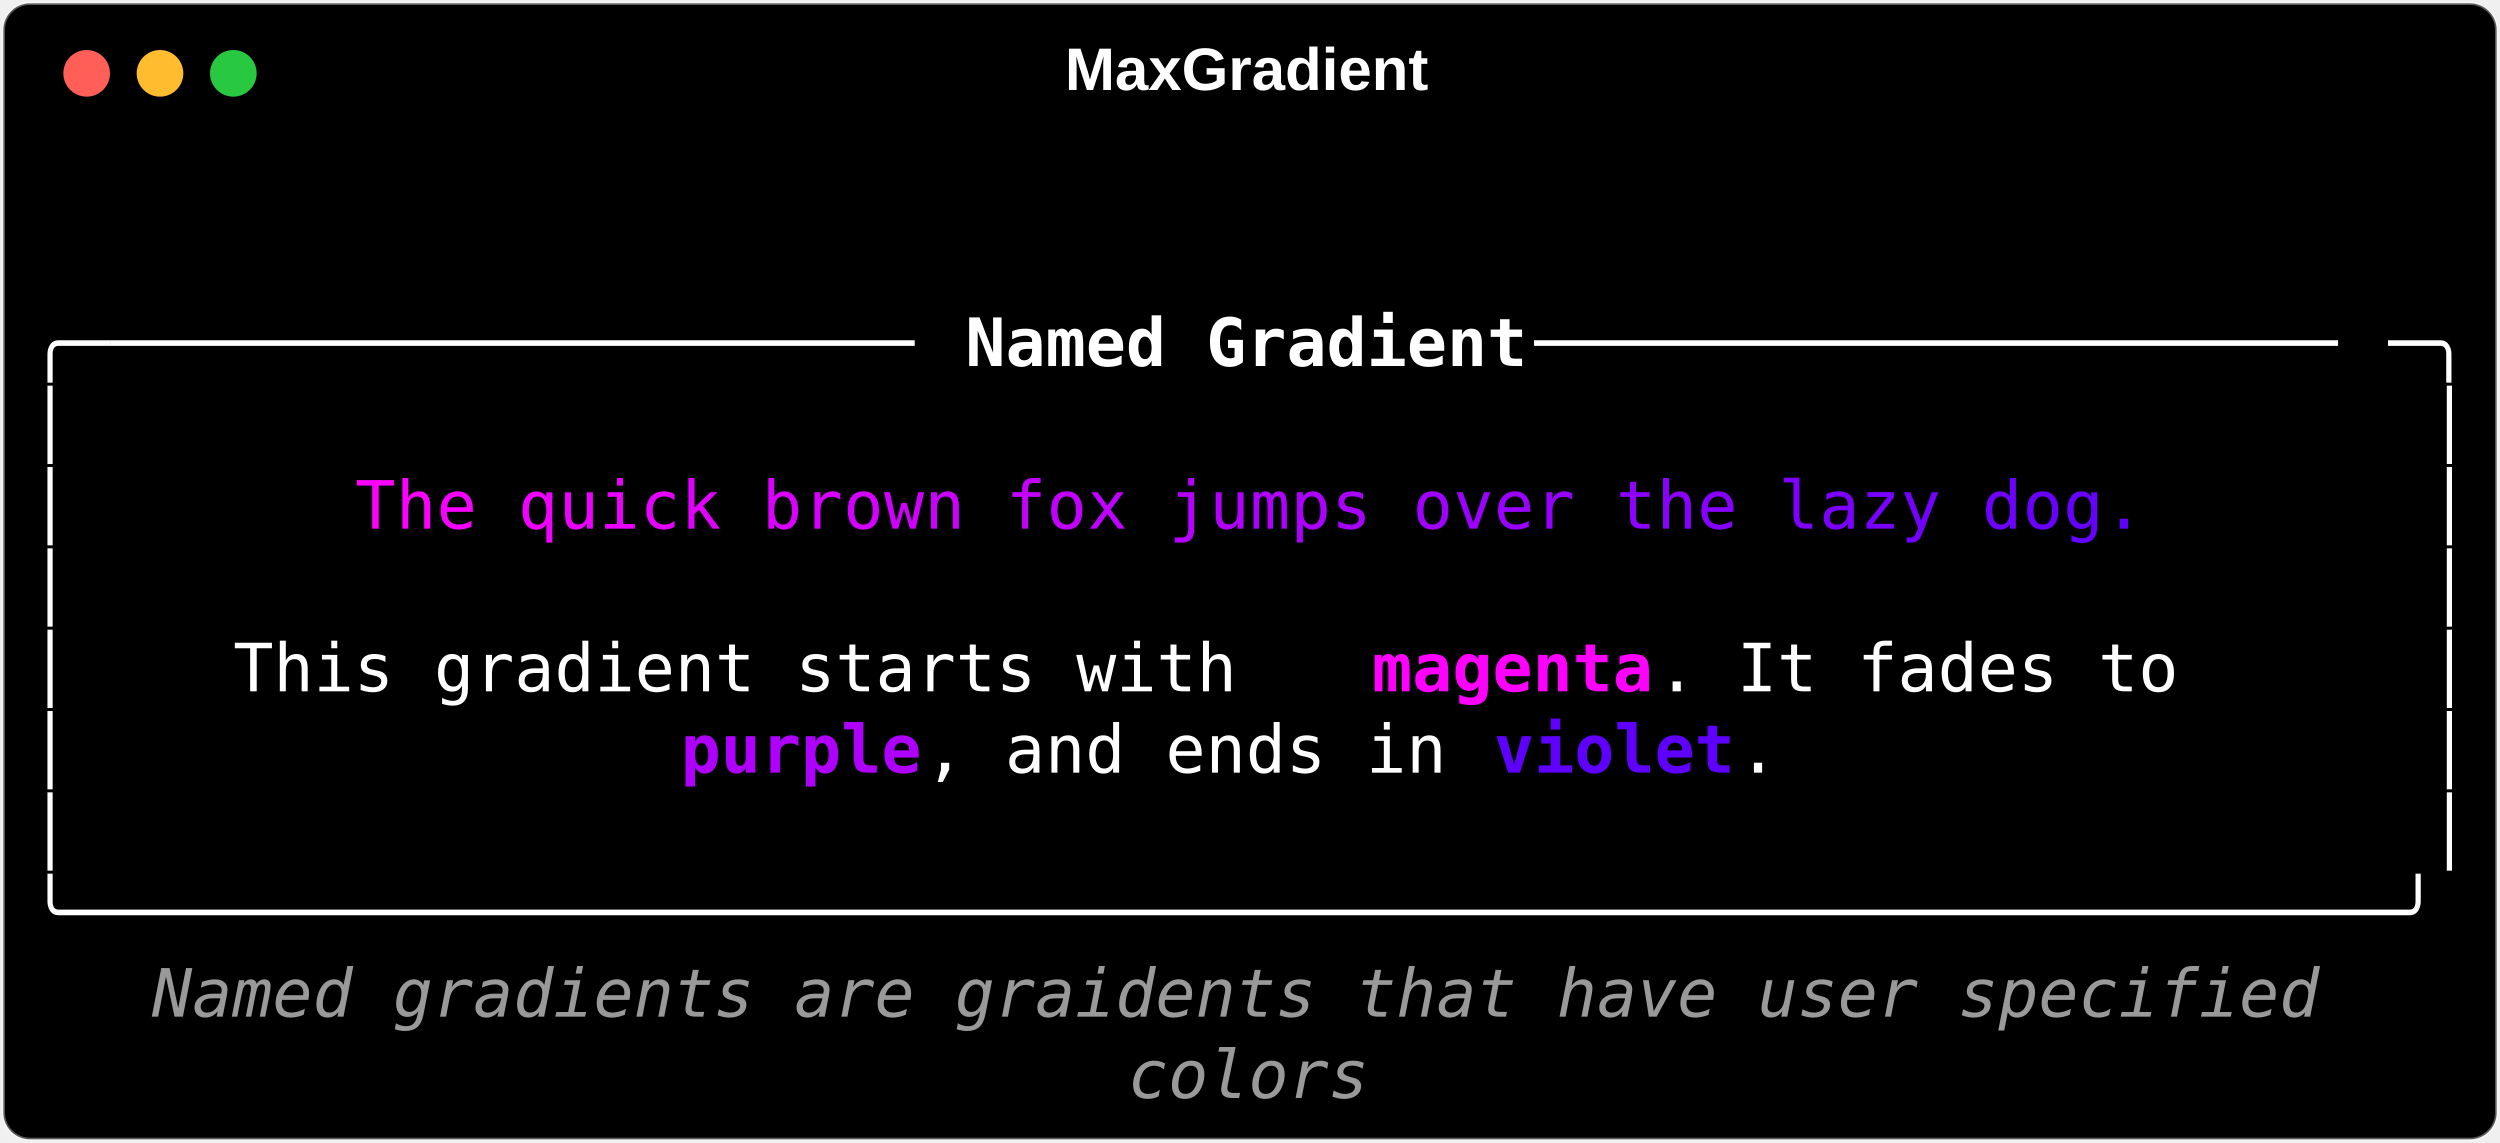
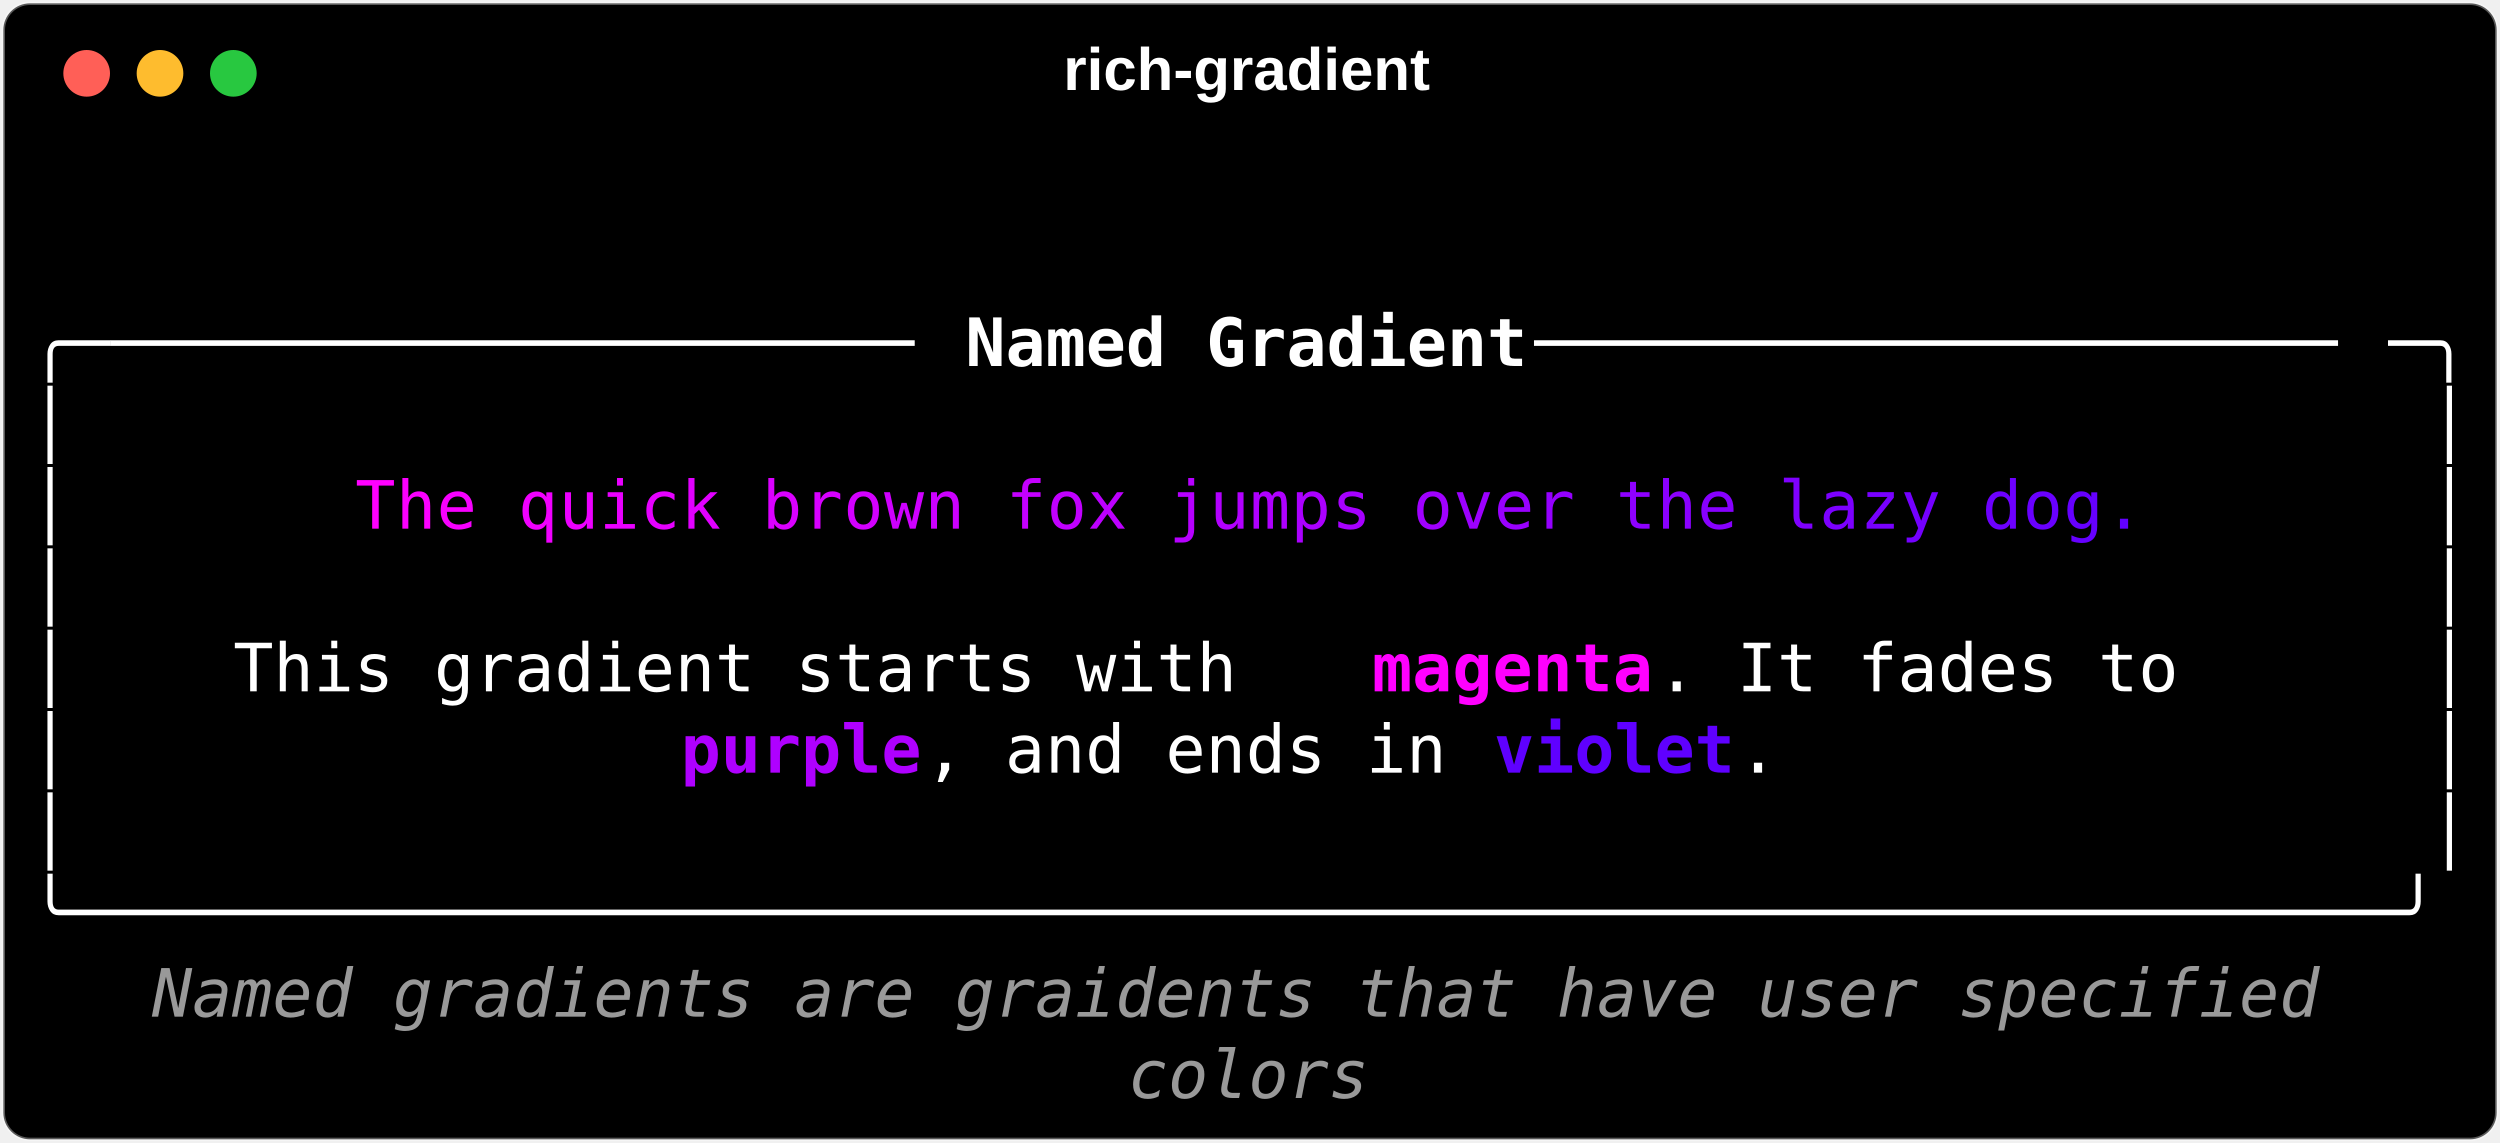
<svg xmlns="http://www.w3.org/2000/svg" class="rich-terminal" viewBox="0 0 750 342.8">
  <style>

    @font-face {
        font-family: "Fira Code";
        src: local("FiraCode-Regular"),
                url("https://cdnjs.cloudflare.com/ajax/libs/firacode/6.2.0/woff2/FiraCode-Regular.woff2") format("woff2"),
                url("https://cdnjs.cloudflare.com/ajax/libs/firacode/6.2.0/woff/FiraCode-Regular.woff") format("woff");
        font-style: normal;
        font-weight: 400;
    }
    @font-face {
        font-family: "Fira Code";
        src: local("FiraCode-Bold"),
                url("https://cdnjs.cloudflare.com/ajax/libs/firacode/6.2.0/woff2/FiraCode-Bold.woff2") format("woff2"),
                url("https://cdnjs.cloudflare.com/ajax/libs/firacode/6.2.0/woff/FiraCode-Bold.woff") format("woff");
        font-style: bold;
        font-weight: 700;
    }

-     .terminal-3702353646-matrix {
+     .terminal-3158011835-matrix {
        font-family: Fira Code, monospace;
        font-size: 20px;
        line-height: 24.4px;
        font-variant-east-asian: full-width;
    }

-     .terminal-3702353646-title {
+     .terminal-3158011835-title {
        font-size: 18px;
        font-weight: bold;
        font-family: arial;
    }

-     .terminal-3702353646-r1 { fill: #ffffff }
- .terminal-3702353646-r2 { fill: #ffffff;font-weight: bold }
- .terminal-3702353646-r3 { fill: #ff00ff }
- .terminal-3702353646-r4 { fill: #fb00ff }
- .terminal-3702353646-r5 { fill: #f700ff }
- .terminal-3702353646-r6 { fill: #f400ff }
- .terminal-3702353646-r7 { fill: #f000ff }
- .terminal-3702353646-r8 { fill: #ec00ff }
- .terminal-3702353646-r9 { fill: #e900ff }
- .terminal-3702353646-r10 { fill: #e500ff }
- .terminal-3702353646-r11 { fill: #e100ff }
- .terminal-3702353646-r12 { fill: #de00ff }
- .terminal-3702353646-r13 { fill: #da00ff }
- .terminal-3702353646-r14 { fill: #d700ff }
- .terminal-3702353646-r15 { fill: #d300ff }
- .terminal-3702353646-r16 { fill: #cf00ff }
- .terminal-3702353646-r17 { fill: #cc00ff }
- .terminal-3702353646-r18 { fill: #c800ff }
- .terminal-3702353646-r19 { fill: #c400ff }
- .terminal-3702353646-r20 { fill: #c100ff }
- .terminal-3702353646-r21 { fill: #bd00ff }
- .terminal-3702353646-r22 { fill: #b900ff }
- .terminal-3702353646-r23 { fill: #b600ff }
- .terminal-3702353646-r24 { fill: #b200ff }
- .terminal-3702353646-r25 { fill: #af00ff }
- .terminal-3702353646-r26 { fill: #ab00ff }
- .terminal-3702353646-r27 { fill: #a700ff }
- .terminal-3702353646-r28 { fill: #a400ff }
- .terminal-3702353646-r29 { fill: #a000ff }
- .terminal-3702353646-r30 { fill: #9c00ff }
- .terminal-3702353646-r31 { fill: #9900ff }
- .terminal-3702353646-r32 { fill: #9500ff }
- .terminal-3702353646-r33 { fill: #9100ff }
- .terminal-3702353646-r34 { fill: #8e00ff }
- .terminal-3702353646-r35 { fill: #8a00ff }
- .terminal-3702353646-r36 { fill: #8700ff }
- .terminal-3702353646-r37 { fill: #8300ff }
- .terminal-3702353646-r38 { fill: #7f00ff }
- .terminal-3702353646-r39 { fill: #7c00ff }
- .terminal-3702353646-r40 { fill: #7800ff }
- .terminal-3702353646-r41 { fill: #7400ff }
- .terminal-3702353646-r42 { fill: #7100ff }
- .terminal-3702353646-r43 { fill: #6d00ff }
- .terminal-3702353646-r44 { fill: #6900ff }
- .terminal-3702353646-r45 { fill: #6600ff }
- .terminal-3702353646-r46 { fill: #6200ff }
- .terminal-3702353646-r47 { fill: #ff00ff;font-weight: bold }
- .terminal-3702353646-r48 { fill: #af00ff;font-weight: bold }
- .terminal-3702353646-r49 { fill: #5f00ff;font-weight: bold }
- .terminal-3702353646-r50 { fill: #999999;font-style: italic; }
+     .terminal-3158011835-r1 { fill: #ffffff }
+ .terminal-3158011835-r2 { fill: #ffffff;font-weight: bold }
+ .terminal-3158011835-r3 { fill: #ff00ff }
+ .terminal-3158011835-r4 { fill: #fb00ff }
+ .terminal-3158011835-r5 { fill: #f700ff }
+ .terminal-3158011835-r6 { fill: #f400ff }
+ .terminal-3158011835-r7 { fill: #f000ff }
+ .terminal-3158011835-r8 { fill: #ec00ff }
+ .terminal-3158011835-r9 { fill: #e900ff }
+ .terminal-3158011835-r10 { fill: #e500ff }
+ .terminal-3158011835-r11 { fill: #e100ff }
+ .terminal-3158011835-r12 { fill: #de00ff }
+ .terminal-3158011835-r13 { fill: #da00ff }
+ .terminal-3158011835-r14 { fill: #d700ff }
+ .terminal-3158011835-r15 { fill: #d300ff }
+ .terminal-3158011835-r16 { fill: #cf00ff }
+ .terminal-3158011835-r17 { fill: #cc00ff }
+ .terminal-3158011835-r18 { fill: #c800ff }
+ .terminal-3158011835-r19 { fill: #c400ff }
+ .terminal-3158011835-r20 { fill: #c100ff }
+ .terminal-3158011835-r21 { fill: #bd00ff }
+ .terminal-3158011835-r22 { fill: #b900ff }
+ .terminal-3158011835-r23 { fill: #b600ff }
+ .terminal-3158011835-r24 { fill: #b200ff }
+ .terminal-3158011835-r25 { fill: #af00ff }
+ .terminal-3158011835-r26 { fill: #ab00ff }
+ .terminal-3158011835-r27 { fill: #a700ff }
+ .terminal-3158011835-r28 { fill: #a400ff }
+ .terminal-3158011835-r29 { fill: #a000ff }
+ .terminal-3158011835-r30 { fill: #9c00ff }
+ .terminal-3158011835-r31 { fill: #9900ff }
+ .terminal-3158011835-r32 { fill: #9500ff }
+ .terminal-3158011835-r33 { fill: #9100ff }
+ .terminal-3158011835-r34 { fill: #8e00ff }
+ .terminal-3158011835-r35 { fill: #8a00ff }
+ .terminal-3158011835-r36 { fill: #8700ff }
+ .terminal-3158011835-r37 { fill: #8300ff }
+ .terminal-3158011835-r38 { fill: #7f00ff }
+ .terminal-3158011835-r39 { fill: #7c00ff }
+ .terminal-3158011835-r40 { fill: #7800ff }
+ .terminal-3158011835-r41 { fill: #7400ff }
+ .terminal-3158011835-r42 { fill: #7100ff }
+ .terminal-3158011835-r43 { fill: #6d00ff }
+ .terminal-3158011835-r44 { fill: #6900ff }
+ .terminal-3158011835-r45 { fill: #6600ff }
+ .terminal-3158011835-r46 { fill: #6200ff }
+ .terminal-3158011835-r47 { fill: #ff00ff;font-weight: bold }
+ .terminal-3158011835-r48 { fill: #af00ff;font-weight: bold }
+ .terminal-3158011835-r49 { fill: #5f00ff;font-weight: bold }
+ .terminal-3158011835-r50 { fill: #999999;font-style: italic; }
    </style>
  <defs>
-     <clipPath id="terminal-3702353646-clip-terminal">
+     <clipPath id="terminal-3158011835-clip-terminal">
      <rect x="0" y="0" width="731.0" height="291.8" />
    </clipPath>
-     <clipPath id="terminal-3702353646-line-0">
+     <clipPath id="terminal-3158011835-line-0">
      <rect x="0" y="1.5" width="732" height="24.65" />
    </clipPath>
-     <clipPath id="terminal-3702353646-line-1">
+     <clipPath id="terminal-3158011835-line-1">
      <rect x="0" y="25.9" width="732" height="24.65" />
    </clipPath>
-     <clipPath id="terminal-3702353646-line-2">
+     <clipPath id="terminal-3158011835-line-2">
      <rect x="0" y="50.3" width="732" height="24.65" />
    </clipPath>
-     <clipPath id="terminal-3702353646-line-3">
+     <clipPath id="terminal-3158011835-line-3">
      <rect x="0" y="74.7" width="732" height="24.65" />
    </clipPath>
-     <clipPath id="terminal-3702353646-line-4">
+     <clipPath id="terminal-3158011835-line-4">
      <rect x="0" y="99.1" width="732" height="24.65" />
    </clipPath>
-     <clipPath id="terminal-3702353646-line-5">
+     <clipPath id="terminal-3158011835-line-5">
      <rect x="0" y="123.5" width="732" height="24.65" />
    </clipPath>
-     <clipPath id="terminal-3702353646-line-6">
+     <clipPath id="terminal-3158011835-line-6">
      <rect x="0" y="147.9" width="732" height="24.65" />
    </clipPath>
-     <clipPath id="terminal-3702353646-line-7">
+     <clipPath id="terminal-3158011835-line-7">
      <rect x="0" y="172.3" width="732" height="24.65" />
    </clipPath>
-     <clipPath id="terminal-3702353646-line-8">
+     <clipPath id="terminal-3158011835-line-8">
      <rect x="0" y="196.7" width="732" height="24.65" />
    </clipPath>
-     <clipPath id="terminal-3702353646-line-9">
+     <clipPath id="terminal-3158011835-line-9">
      <rect x="0" y="221.1" width="732" height="24.65" />
    </clipPath>
-     <clipPath id="terminal-3702353646-line-10">
+     <clipPath id="terminal-3158011835-line-10">
      <rect x="0" y="245.5" width="732" height="24.65" />
    </clipPath>
  </defs>
  <rect fill="#000000" stroke="rgba(255,255,255,0.35)" stroke-width="1" x="1" y="1" width="748" height="340.8" rx="8" />
-   <text class="terminal-3702353646-title" fill="#ffffff" text-anchor="middle" x="374" y="27">MaxGradient</text>
+   <text class="terminal-3158011835-title" fill="#ffffff" text-anchor="middle" x="374" y="27">rich-gradient</text>
  <g transform="translate(26,22)">
    <circle cx="0" cy="0" r="7" fill="#ff5f57" />
    <circle cx="22" cy="0" r="7" fill="#febc2e" />
    <circle cx="44" cy="0" r="7" fill="#28c840" />
  </g>
-   <g transform="translate(9, 41)" clip-path="url(#terminal-3702353646-clip-terminal)">
-     <g class="terminal-3702353646-matrix">
-       <text class="terminal-3702353646-r1" x="732" y="20" textLength="12.2" clip-path="url(#terminal-3702353646-line-0)">
- </text>
-       <text class="terminal-3702353646-r1" x="732" y="44.4" textLength="12.2" clip-path="url(#terminal-3702353646-line-1)">
- </text>
-       <text class="terminal-3702353646-r1" x="0" y="68.8" textLength="24.4" clip-path="url(#terminal-3702353646-line-2)">╭─</text>
-       <text class="terminal-3702353646-r1" x="24.4" y="68.8" textLength="256.2" clip-path="url(#terminal-3702353646-line-2)">──────────────────── </text>
-       <text class="terminal-3702353646-r2" x="280.6" y="68.8" textLength="170.8" clip-path="url(#terminal-3702353646-line-2)">Named Gradient</text>
-       <text class="terminal-3702353646-r1" x="451.4" y="68.8" textLength="256.2" clip-path="url(#terminal-3702353646-line-2)"> ────────────────────</text>
-       <text class="terminal-3702353646-r1" x="707.6" y="68.8" textLength="24.4" clip-path="url(#terminal-3702353646-line-2)">─╮</text>
-       <text class="terminal-3702353646-r1" x="732" y="68.8" textLength="12.2" clip-path="url(#terminal-3702353646-line-2)">
- </text>
-       <text class="terminal-3702353646-r1" x="0" y="93.2" textLength="12.2" clip-path="url(#terminal-3702353646-line-3)">│</text>
-       <text class="terminal-3702353646-r1" x="719.8" y="93.2" textLength="12.2" clip-path="url(#terminal-3702353646-line-3)">│</text>
-       <text class="terminal-3702353646-r1" x="732" y="93.2" textLength="12.2" clip-path="url(#terminal-3702353646-line-3)">
- </text>
-       <text class="terminal-3702353646-r1" x="0" y="117.6" textLength="12.2" clip-path="url(#terminal-3702353646-line-4)">│</text>
-       <text class="terminal-3702353646-r3" x="97.6" y="117.6" textLength="12.2" clip-path="url(#terminal-3702353646-line-4)">T</text>
-       <text class="terminal-3702353646-r4" x="109.8" y="117.6" textLength="12.2" clip-path="url(#terminal-3702353646-line-4)">h</text>
-       <text class="terminal-3702353646-r5" x="122" y="117.6" textLength="12.2" clip-path="url(#terminal-3702353646-line-4)">e</text>
-       <text class="terminal-3702353646-r7" x="146.4" y="117.6" textLength="12.2" clip-path="url(#terminal-3702353646-line-4)">q</text>
-       <text class="terminal-3702353646-r8" x="158.6" y="117.6" textLength="12.2" clip-path="url(#terminal-3702353646-line-4)">u</text>
-       <text class="terminal-3702353646-r9" x="170.8" y="117.6" textLength="12.2" clip-path="url(#terminal-3702353646-line-4)">i</text>
-       <text class="terminal-3702353646-r10" x="183" y="117.6" textLength="12.2" clip-path="url(#terminal-3702353646-line-4)">c</text>
-       <text class="terminal-3702353646-r11" x="195.2" y="117.6" textLength="12.2" clip-path="url(#terminal-3702353646-line-4)">k</text>
-       <text class="terminal-3702353646-r13" x="219.6" y="117.6" textLength="12.2" clip-path="url(#terminal-3702353646-line-4)">b</text>
-       <text class="terminal-3702353646-r14" x="231.8" y="117.6" textLength="12.2" clip-path="url(#terminal-3702353646-line-4)">r</text>
-       <text class="terminal-3702353646-r15" x="244" y="117.6" textLength="12.2" clip-path="url(#terminal-3702353646-line-4)">o</text>
-       <text class="terminal-3702353646-r16" x="256.2" y="117.6" textLength="12.2" clip-path="url(#terminal-3702353646-line-4)">w</text>
-       <text class="terminal-3702353646-r17" x="268.4" y="117.6" textLength="12.2" clip-path="url(#terminal-3702353646-line-4)">n</text>
-       <text class="terminal-3702353646-r19" x="292.8" y="117.6" textLength="12.2" clip-path="url(#terminal-3702353646-line-4)">f</text>
-       <text class="terminal-3702353646-r20" x="305" y="117.6" textLength="12.2" clip-path="url(#terminal-3702353646-line-4)">o</text>
-       <text class="terminal-3702353646-r21" x="317.2" y="117.6" textLength="12.2" clip-path="url(#terminal-3702353646-line-4)">x</text>
-       <text class="terminal-3702353646-r23" x="341.6" y="117.6" textLength="12.2" clip-path="url(#terminal-3702353646-line-4)">j</text>
-       <text class="terminal-3702353646-r24" x="353.8" y="117.6" textLength="12.2" clip-path="url(#terminal-3702353646-line-4)">u</text>
-       <text class="terminal-3702353646-r25" x="366" y="117.6" textLength="12.2" clip-path="url(#terminal-3702353646-line-4)">m</text>
-       <text class="terminal-3702353646-r26" x="378.2" y="117.6" textLength="12.2" clip-path="url(#terminal-3702353646-line-4)">p</text>
-       <text class="terminal-3702353646-r27" x="390.4" y="117.6" textLength="12.2" clip-path="url(#terminal-3702353646-line-4)">s</text>
-       <text class="terminal-3702353646-r29" x="414.8" y="117.6" textLength="12.2" clip-path="url(#terminal-3702353646-line-4)">o</text>
-       <text class="terminal-3702353646-r30" x="427" y="117.6" textLength="12.2" clip-path="url(#terminal-3702353646-line-4)">v</text>
-       <text class="terminal-3702353646-r31" x="439.2" y="117.6" textLength="12.2" clip-path="url(#terminal-3702353646-line-4)">e</text>
-       <text class="terminal-3702353646-r32" x="451.4" y="117.6" textLength="12.2" clip-path="url(#terminal-3702353646-line-4)">r</text>
-       <text class="terminal-3702353646-r34" x="475.8" y="117.6" textLength="12.2" clip-path="url(#terminal-3702353646-line-4)">t</text>
-       <text class="terminal-3702353646-r35" x="488" y="117.6" textLength="12.2" clip-path="url(#terminal-3702353646-line-4)">h</text>
-       <text class="terminal-3702353646-r36" x="500.2" y="117.6" textLength="12.2" clip-path="url(#terminal-3702353646-line-4)">e</text>
-       <text class="terminal-3702353646-r38" x="524.6" y="117.6" textLength="12.2" clip-path="url(#terminal-3702353646-line-4)">l</text>
-       <text class="terminal-3702353646-r39" x="536.8" y="117.6" textLength="12.2" clip-path="url(#terminal-3702353646-line-4)">a</text>
-       <text class="terminal-3702353646-r40" x="549" y="117.6" textLength="12.2" clip-path="url(#terminal-3702353646-line-4)">z</text>
-       <text class="terminal-3702353646-r41" x="561.2" y="117.6" textLength="12.2" clip-path="url(#terminal-3702353646-line-4)">y</text>
-       <text class="terminal-3702353646-r43" x="585.6" y="117.6" textLength="12.2" clip-path="url(#terminal-3702353646-line-4)">d</text>
-       <text class="terminal-3702353646-r44" x="597.8" y="117.6" textLength="12.2" clip-path="url(#terminal-3702353646-line-4)">o</text>
-       <text class="terminal-3702353646-r45" x="610" y="117.6" textLength="12.2" clip-path="url(#terminal-3702353646-line-4)">g</text>
-       <text class="terminal-3702353646-r46" x="622.2" y="117.6" textLength="12.2" clip-path="url(#terminal-3702353646-line-4)">.</text>
-       <text class="terminal-3702353646-r1" x="719.8" y="117.6" textLength="12.2" clip-path="url(#terminal-3702353646-line-4)">│</text>
-       <text class="terminal-3702353646-r1" x="732" y="117.6" textLength="12.2" clip-path="url(#terminal-3702353646-line-4)">
- </text>
-       <text class="terminal-3702353646-r1" x="0" y="142" textLength="12.2" clip-path="url(#terminal-3702353646-line-5)">│</text>
-       <text class="terminal-3702353646-r1" x="719.8" y="142" textLength="12.2" clip-path="url(#terminal-3702353646-line-5)">│</text>
-       <text class="terminal-3702353646-r1" x="732" y="142" textLength="12.2" clip-path="url(#terminal-3702353646-line-5)">
- </text>
-       <text class="terminal-3702353646-r1" x="0" y="166.4" textLength="12.2" clip-path="url(#terminal-3702353646-line-6)">│</text>
-       <text class="terminal-3702353646-r1" x="61" y="166.4" textLength="341.6" clip-path="url(#terminal-3702353646-line-6)">  This gradient starts with </text>
-       <text class="terminal-3702353646-r47" x="402.6" y="166.4" textLength="85.4" clip-path="url(#terminal-3702353646-line-6)">magenta</text>
-       <text class="terminal-3702353646-r1" x="488" y="166.4" textLength="183" clip-path="url(#terminal-3702353646-line-6)">. It fades to  </text>
-       <text class="terminal-3702353646-r1" x="719.8" y="166.4" textLength="12.2" clip-path="url(#terminal-3702353646-line-6)">│</text>
-       <text class="terminal-3702353646-r1" x="732" y="166.4" textLength="12.2" clip-path="url(#terminal-3702353646-line-6)">
- </text>
-       <text class="terminal-3702353646-r1" x="0" y="190.8" textLength="12.2" clip-path="url(#terminal-3702353646-line-7)">│</text>
-       <text class="terminal-3702353646-r48" x="195.2" y="190.8" textLength="73.2" clip-path="url(#terminal-3702353646-line-7)">purple</text>
-       <text class="terminal-3702353646-r1" x="268.4" y="190.8" textLength="170.8" clip-path="url(#terminal-3702353646-line-7)">, and ends in </text>
-       <text class="terminal-3702353646-r49" x="439.2" y="190.8" textLength="73.2" clip-path="url(#terminal-3702353646-line-7)">violet</text>
-       <text class="terminal-3702353646-r1" x="512.4" y="190.8" textLength="158.6" clip-path="url(#terminal-3702353646-line-7)">.            </text>
-       <text class="terminal-3702353646-r1" x="719.8" y="190.8" textLength="12.2" clip-path="url(#terminal-3702353646-line-7)">│</text>
-       <text class="terminal-3702353646-r1" x="732" y="190.8" textLength="12.2" clip-path="url(#terminal-3702353646-line-7)">
- </text>
-       <text class="terminal-3702353646-r1" x="0" y="215.2" textLength="12.2" clip-path="url(#terminal-3702353646-line-8)">│</text>
-       <text class="terminal-3702353646-r1" x="719.8" y="215.2" textLength="12.2" clip-path="url(#terminal-3702353646-line-8)">│</text>
-       <text class="terminal-3702353646-r1" x="732" y="215.2" textLength="12.2" clip-path="url(#terminal-3702353646-line-8)">
- </text>
-       <text class="terminal-3702353646-r1" x="0" y="239.6" textLength="732" clip-path="url(#terminal-3702353646-line-9)">╰──────────────────────────────────────────────────────────╯</text>
-       <text class="terminal-3702353646-r1" x="732" y="239.6" textLength="12.2" clip-path="url(#terminal-3702353646-line-9)">
- </text>
-       <text class="terminal-3702353646-r50" x="36.6" y="264" textLength="658.8" clip-path="url(#terminal-3702353646-line-10)">Named gradients are graidents that have user specified</text>
-       <text class="terminal-3702353646-r1" x="732" y="264" textLength="12.2" clip-path="url(#terminal-3702353646-line-10)">
- </text>
-       <text class="terminal-3702353646-r50" x="329.4" y="288.4" textLength="73.2" clip-path="url(#terminal-3702353646-line-11)">colors</text>
-       <text class="terminal-3702353646-r1" x="732" y="288.4" textLength="12.2" clip-path="url(#terminal-3702353646-line-11)">
+   <g transform="translate(9, 41)" clip-path="url(#terminal-3158011835-clip-terminal)">
+     <g class="terminal-3158011835-matrix">
+       <text class="terminal-3158011835-r1" x="732" y="20" textLength="12.2" clip-path="url(#terminal-3158011835-line-0)">
+ </text>
+       <text class="terminal-3158011835-r1" x="732" y="44.4" textLength="12.2" clip-path="url(#terminal-3158011835-line-1)">
+ </text>
+       <text class="terminal-3158011835-r1" x="0" y="68.8" textLength="24.4" clip-path="url(#terminal-3158011835-line-2)">╭─</text>
+       <text class="terminal-3158011835-r1" x="24.4" y="68.8" textLength="256.2" clip-path="url(#terminal-3158011835-line-2)">──────────────────── </text>
+       <text class="terminal-3158011835-r2" x="280.6" y="68.8" textLength="170.8" clip-path="url(#terminal-3158011835-line-2)">Named Gradient</text>
+       <text class="terminal-3158011835-r1" x="451.4" y="68.8" textLength="256.2" clip-path="url(#terminal-3158011835-line-2)"> ────────────────────</text>
+       <text class="terminal-3158011835-r1" x="707.6" y="68.8" textLength="24.4" clip-path="url(#terminal-3158011835-line-2)">─╮</text>
+       <text class="terminal-3158011835-r1" x="732" y="68.8" textLength="12.2" clip-path="url(#terminal-3158011835-line-2)">
+ </text>
+       <text class="terminal-3158011835-r1" x="0" y="93.2" textLength="12.2" clip-path="url(#terminal-3158011835-line-3)">│</text>
+       <text class="terminal-3158011835-r1" x="719.8" y="93.2" textLength="12.2" clip-path="url(#terminal-3158011835-line-3)">│</text>
+       <text class="terminal-3158011835-r1" x="732" y="93.2" textLength="12.2" clip-path="url(#terminal-3158011835-line-3)">
+ </text>
+       <text class="terminal-3158011835-r1" x="0" y="117.6" textLength="12.2" clip-path="url(#terminal-3158011835-line-4)">│</text>
+       <text class="terminal-3158011835-r3" x="97.6" y="117.6" textLength="12.2" clip-path="url(#terminal-3158011835-line-4)">T</text>
+       <text class="terminal-3158011835-r4" x="109.8" y="117.6" textLength="12.2" clip-path="url(#terminal-3158011835-line-4)">h</text>
+       <text class="terminal-3158011835-r5" x="122" y="117.6" textLength="12.2" clip-path="url(#terminal-3158011835-line-4)">e</text>
+       <text class="terminal-3158011835-r7" x="146.4" y="117.6" textLength="12.2" clip-path="url(#terminal-3158011835-line-4)">q</text>
+       <text class="terminal-3158011835-r8" x="158.6" y="117.6" textLength="12.2" clip-path="url(#terminal-3158011835-line-4)">u</text>
+       <text class="terminal-3158011835-r9" x="170.8" y="117.6" textLength="12.2" clip-path="url(#terminal-3158011835-line-4)">i</text>
+       <text class="terminal-3158011835-r10" x="183" y="117.6" textLength="12.2" clip-path="url(#terminal-3158011835-line-4)">c</text>
+       <text class="terminal-3158011835-r11" x="195.2" y="117.6" textLength="12.2" clip-path="url(#terminal-3158011835-line-4)">k</text>
+       <text class="terminal-3158011835-r13" x="219.6" y="117.6" textLength="12.2" clip-path="url(#terminal-3158011835-line-4)">b</text>
+       <text class="terminal-3158011835-r14" x="231.8" y="117.6" textLength="12.2" clip-path="url(#terminal-3158011835-line-4)">r</text>
+       <text class="terminal-3158011835-r15" x="244" y="117.6" textLength="12.2" clip-path="url(#terminal-3158011835-line-4)">o</text>
+       <text class="terminal-3158011835-r16" x="256.2" y="117.6" textLength="12.2" clip-path="url(#terminal-3158011835-line-4)">w</text>
+       <text class="terminal-3158011835-r17" x="268.4" y="117.6" textLength="12.2" clip-path="url(#terminal-3158011835-line-4)">n</text>
+       <text class="terminal-3158011835-r19" x="292.8" y="117.6" textLength="12.2" clip-path="url(#terminal-3158011835-line-4)">f</text>
+       <text class="terminal-3158011835-r20" x="305" y="117.6" textLength="12.2" clip-path="url(#terminal-3158011835-line-4)">o</text>
+       <text class="terminal-3158011835-r21" x="317.2" y="117.6" textLength="12.2" clip-path="url(#terminal-3158011835-line-4)">x</text>
+       <text class="terminal-3158011835-r23" x="341.6" y="117.6" textLength="12.2" clip-path="url(#terminal-3158011835-line-4)">j</text>
+       <text class="terminal-3158011835-r24" x="353.8" y="117.6" textLength="12.2" clip-path="url(#terminal-3158011835-line-4)">u</text>
+       <text class="terminal-3158011835-r25" x="366" y="117.6" textLength="12.2" clip-path="url(#terminal-3158011835-line-4)">m</text>
+       <text class="terminal-3158011835-r26" x="378.2" y="117.6" textLength="12.2" clip-path="url(#terminal-3158011835-line-4)">p</text>
+       <text class="terminal-3158011835-r27" x="390.4" y="117.6" textLength="12.2" clip-path="url(#terminal-3158011835-line-4)">s</text>
+       <text class="terminal-3158011835-r29" x="414.8" y="117.6" textLength="12.2" clip-path="url(#terminal-3158011835-line-4)">o</text>
+       <text class="terminal-3158011835-r30" x="427" y="117.6" textLength="12.2" clip-path="url(#terminal-3158011835-line-4)">v</text>
+       <text class="terminal-3158011835-r31" x="439.2" y="117.6" textLength="12.2" clip-path="url(#terminal-3158011835-line-4)">e</text>
+       <text class="terminal-3158011835-r32" x="451.4" y="117.6" textLength="12.2" clip-path="url(#terminal-3158011835-line-4)">r</text>
+       <text class="terminal-3158011835-r34" x="475.8" y="117.6" textLength="12.2" clip-path="url(#terminal-3158011835-line-4)">t</text>
+       <text class="terminal-3158011835-r35" x="488" y="117.6" textLength="12.2" clip-path="url(#terminal-3158011835-line-4)">h</text>
+       <text class="terminal-3158011835-r36" x="500.2" y="117.6" textLength="12.2" clip-path="url(#terminal-3158011835-line-4)">e</text>
+       <text class="terminal-3158011835-r38" x="524.6" y="117.6" textLength="12.2" clip-path="url(#terminal-3158011835-line-4)">l</text>
+       <text class="terminal-3158011835-r39" x="536.8" y="117.6" textLength="12.2" clip-path="url(#terminal-3158011835-line-4)">a</text>
+       <text class="terminal-3158011835-r40" x="549" y="117.6" textLength="12.2" clip-path="url(#terminal-3158011835-line-4)">z</text>
+       <text class="terminal-3158011835-r41" x="561.2" y="117.6" textLength="12.2" clip-path="url(#terminal-3158011835-line-4)">y</text>
+       <text class="terminal-3158011835-r43" x="585.6" y="117.6" textLength="12.2" clip-path="url(#terminal-3158011835-line-4)">d</text>
+       <text class="terminal-3158011835-r44" x="597.8" y="117.6" textLength="12.2" clip-path="url(#terminal-3158011835-line-4)">o</text>
+       <text class="terminal-3158011835-r45" x="610" y="117.6" textLength="12.2" clip-path="url(#terminal-3158011835-line-4)">g</text>
+       <text class="terminal-3158011835-r46" x="622.2" y="117.6" textLength="12.2" clip-path="url(#terminal-3158011835-line-4)">.</text>
+       <text class="terminal-3158011835-r1" x="719.8" y="117.6" textLength="12.2" clip-path="url(#terminal-3158011835-line-4)">│</text>
+       <text class="terminal-3158011835-r1" x="732" y="117.6" textLength="12.2" clip-path="url(#terminal-3158011835-line-4)">
+ </text>
+       <text class="terminal-3158011835-r1" x="0" y="142" textLength="12.2" clip-path="url(#terminal-3158011835-line-5)">│</text>
+       <text class="terminal-3158011835-r1" x="719.8" y="142" textLength="12.2" clip-path="url(#terminal-3158011835-line-5)">│</text>
+       <text class="terminal-3158011835-r1" x="732" y="142" textLength="12.2" clip-path="url(#terminal-3158011835-line-5)">
+ </text>
+       <text class="terminal-3158011835-r1" x="0" y="166.4" textLength="12.2" clip-path="url(#terminal-3158011835-line-6)">│</text>
+       <text class="terminal-3158011835-r1" x="61" y="166.4" textLength="341.6" clip-path="url(#terminal-3158011835-line-6)">  This gradient starts with </text>
+       <text class="terminal-3158011835-r47" x="402.6" y="166.4" textLength="85.4" clip-path="url(#terminal-3158011835-line-6)">magenta</text>
+       <text class="terminal-3158011835-r1" x="488" y="166.4" textLength="183" clip-path="url(#terminal-3158011835-line-6)">. It fades to  </text>
+       <text class="terminal-3158011835-r1" x="719.8" y="166.4" textLength="12.2" clip-path="url(#terminal-3158011835-line-6)">│</text>
+       <text class="terminal-3158011835-r1" x="732" y="166.4" textLength="12.2" clip-path="url(#terminal-3158011835-line-6)">
+ </text>
+       <text class="terminal-3158011835-r1" x="0" y="190.8" textLength="12.2" clip-path="url(#terminal-3158011835-line-7)">│</text>
+       <text class="terminal-3158011835-r48" x="195.2" y="190.8" textLength="73.2" clip-path="url(#terminal-3158011835-line-7)">purple</text>
+       <text class="terminal-3158011835-r1" x="268.4" y="190.8" textLength="170.8" clip-path="url(#terminal-3158011835-line-7)">, and ends in </text>
+       <text class="terminal-3158011835-r49" x="439.2" y="190.8" textLength="73.2" clip-path="url(#terminal-3158011835-line-7)">violet</text>
+       <text class="terminal-3158011835-r1" x="512.4" y="190.8" textLength="158.6" clip-path="url(#terminal-3158011835-line-7)">.            </text>
+       <text class="terminal-3158011835-r1" x="719.8" y="190.8" textLength="12.2" clip-path="url(#terminal-3158011835-line-7)">│</text>
+       <text class="terminal-3158011835-r1" x="732" y="190.8" textLength="12.2" clip-path="url(#terminal-3158011835-line-7)">
+ </text>
+       <text class="terminal-3158011835-r1" x="0" y="215.2" textLength="12.2" clip-path="url(#terminal-3158011835-line-8)">│</text>
+       <text class="terminal-3158011835-r1" x="719.8" y="215.2" textLength="12.2" clip-path="url(#terminal-3158011835-line-8)">│</text>
+       <text class="terminal-3158011835-r1" x="732" y="215.2" textLength="12.2" clip-path="url(#terminal-3158011835-line-8)">
+ </text>
+       <text class="terminal-3158011835-r1" x="0" y="239.6" textLength="732" clip-path="url(#terminal-3158011835-line-9)">╰──────────────────────────────────────────────────────────╯</text>
+       <text class="terminal-3158011835-r1" x="732" y="239.6" textLength="12.2" clip-path="url(#terminal-3158011835-line-9)">
+ </text>
+       <text class="terminal-3158011835-r50" x="36.6" y="264" textLength="658.8" clip-path="url(#terminal-3158011835-line-10)">Named gradients are graidents that have user specified</text>
+       <text class="terminal-3158011835-r1" x="732" y="264" textLength="12.2" clip-path="url(#terminal-3158011835-line-10)">
+ </text>
+       <text class="terminal-3158011835-r50" x="329.4" y="288.4" textLength="73.2" clip-path="url(#terminal-3158011835-line-11)">colors</text>
+       <text class="terminal-3158011835-r1" x="732" y="288.4" textLength="12.2" clip-path="url(#terminal-3158011835-line-11)">
</text>
    </g>
  </g>
</svg>
